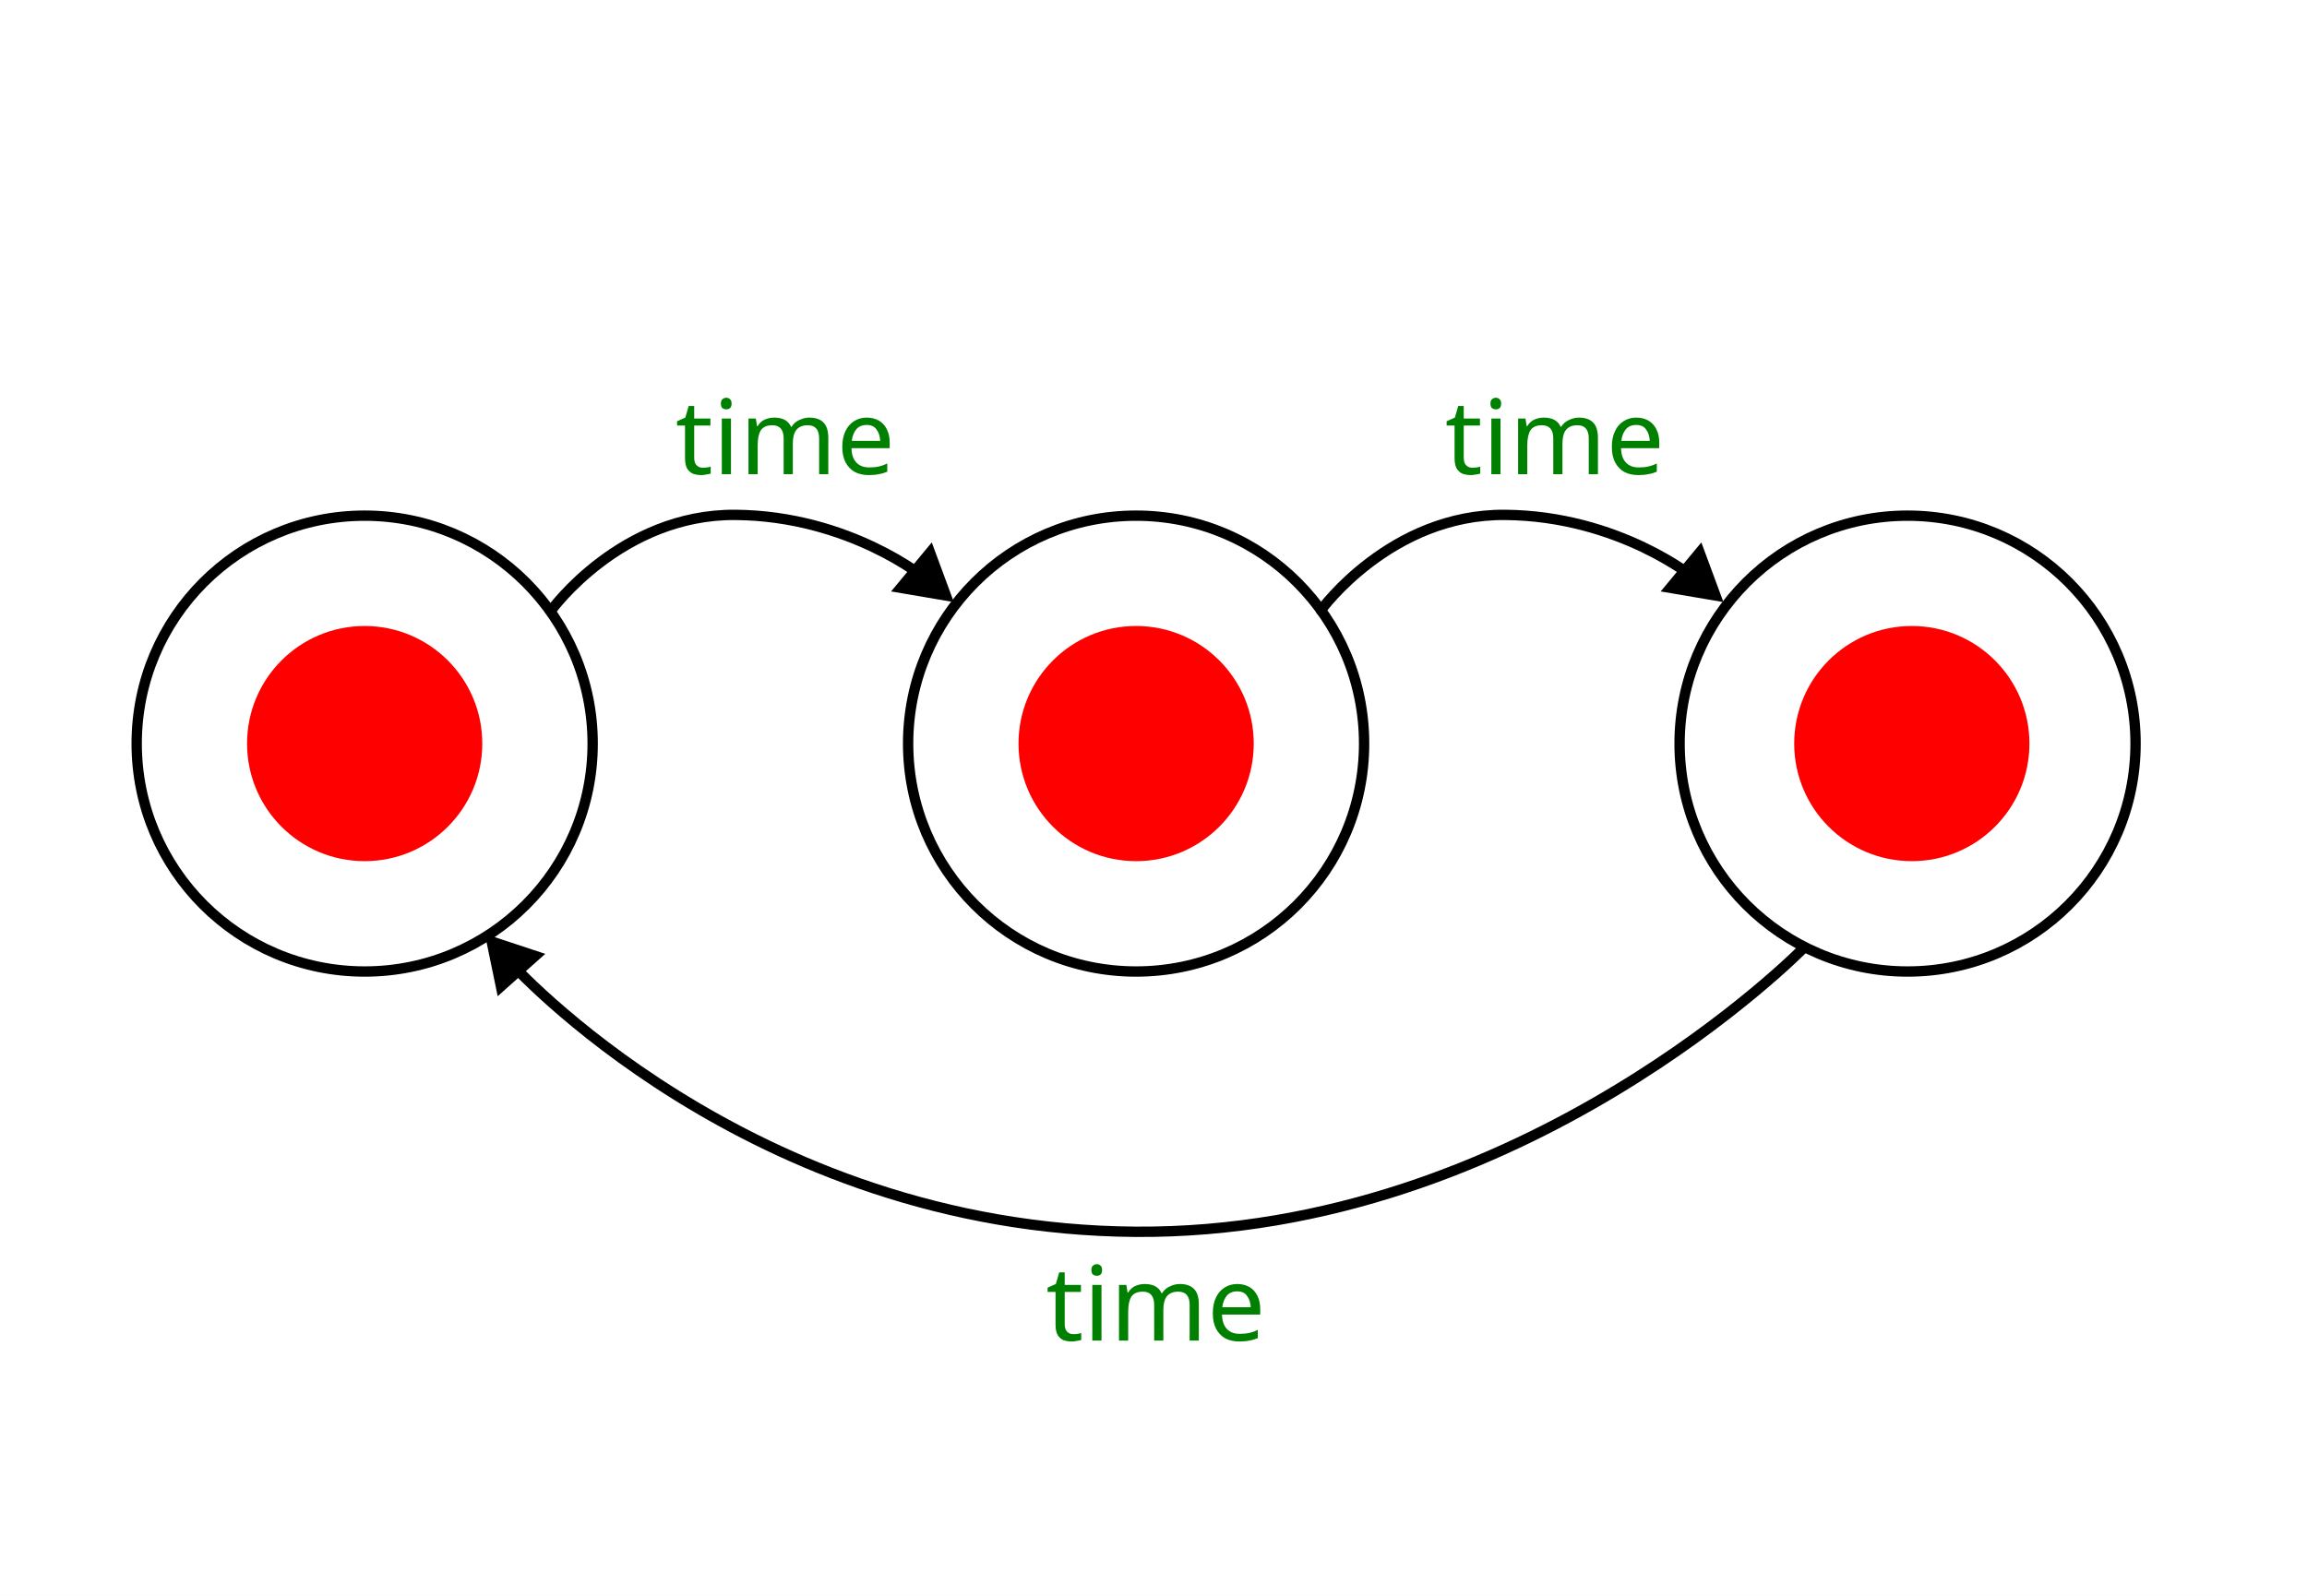
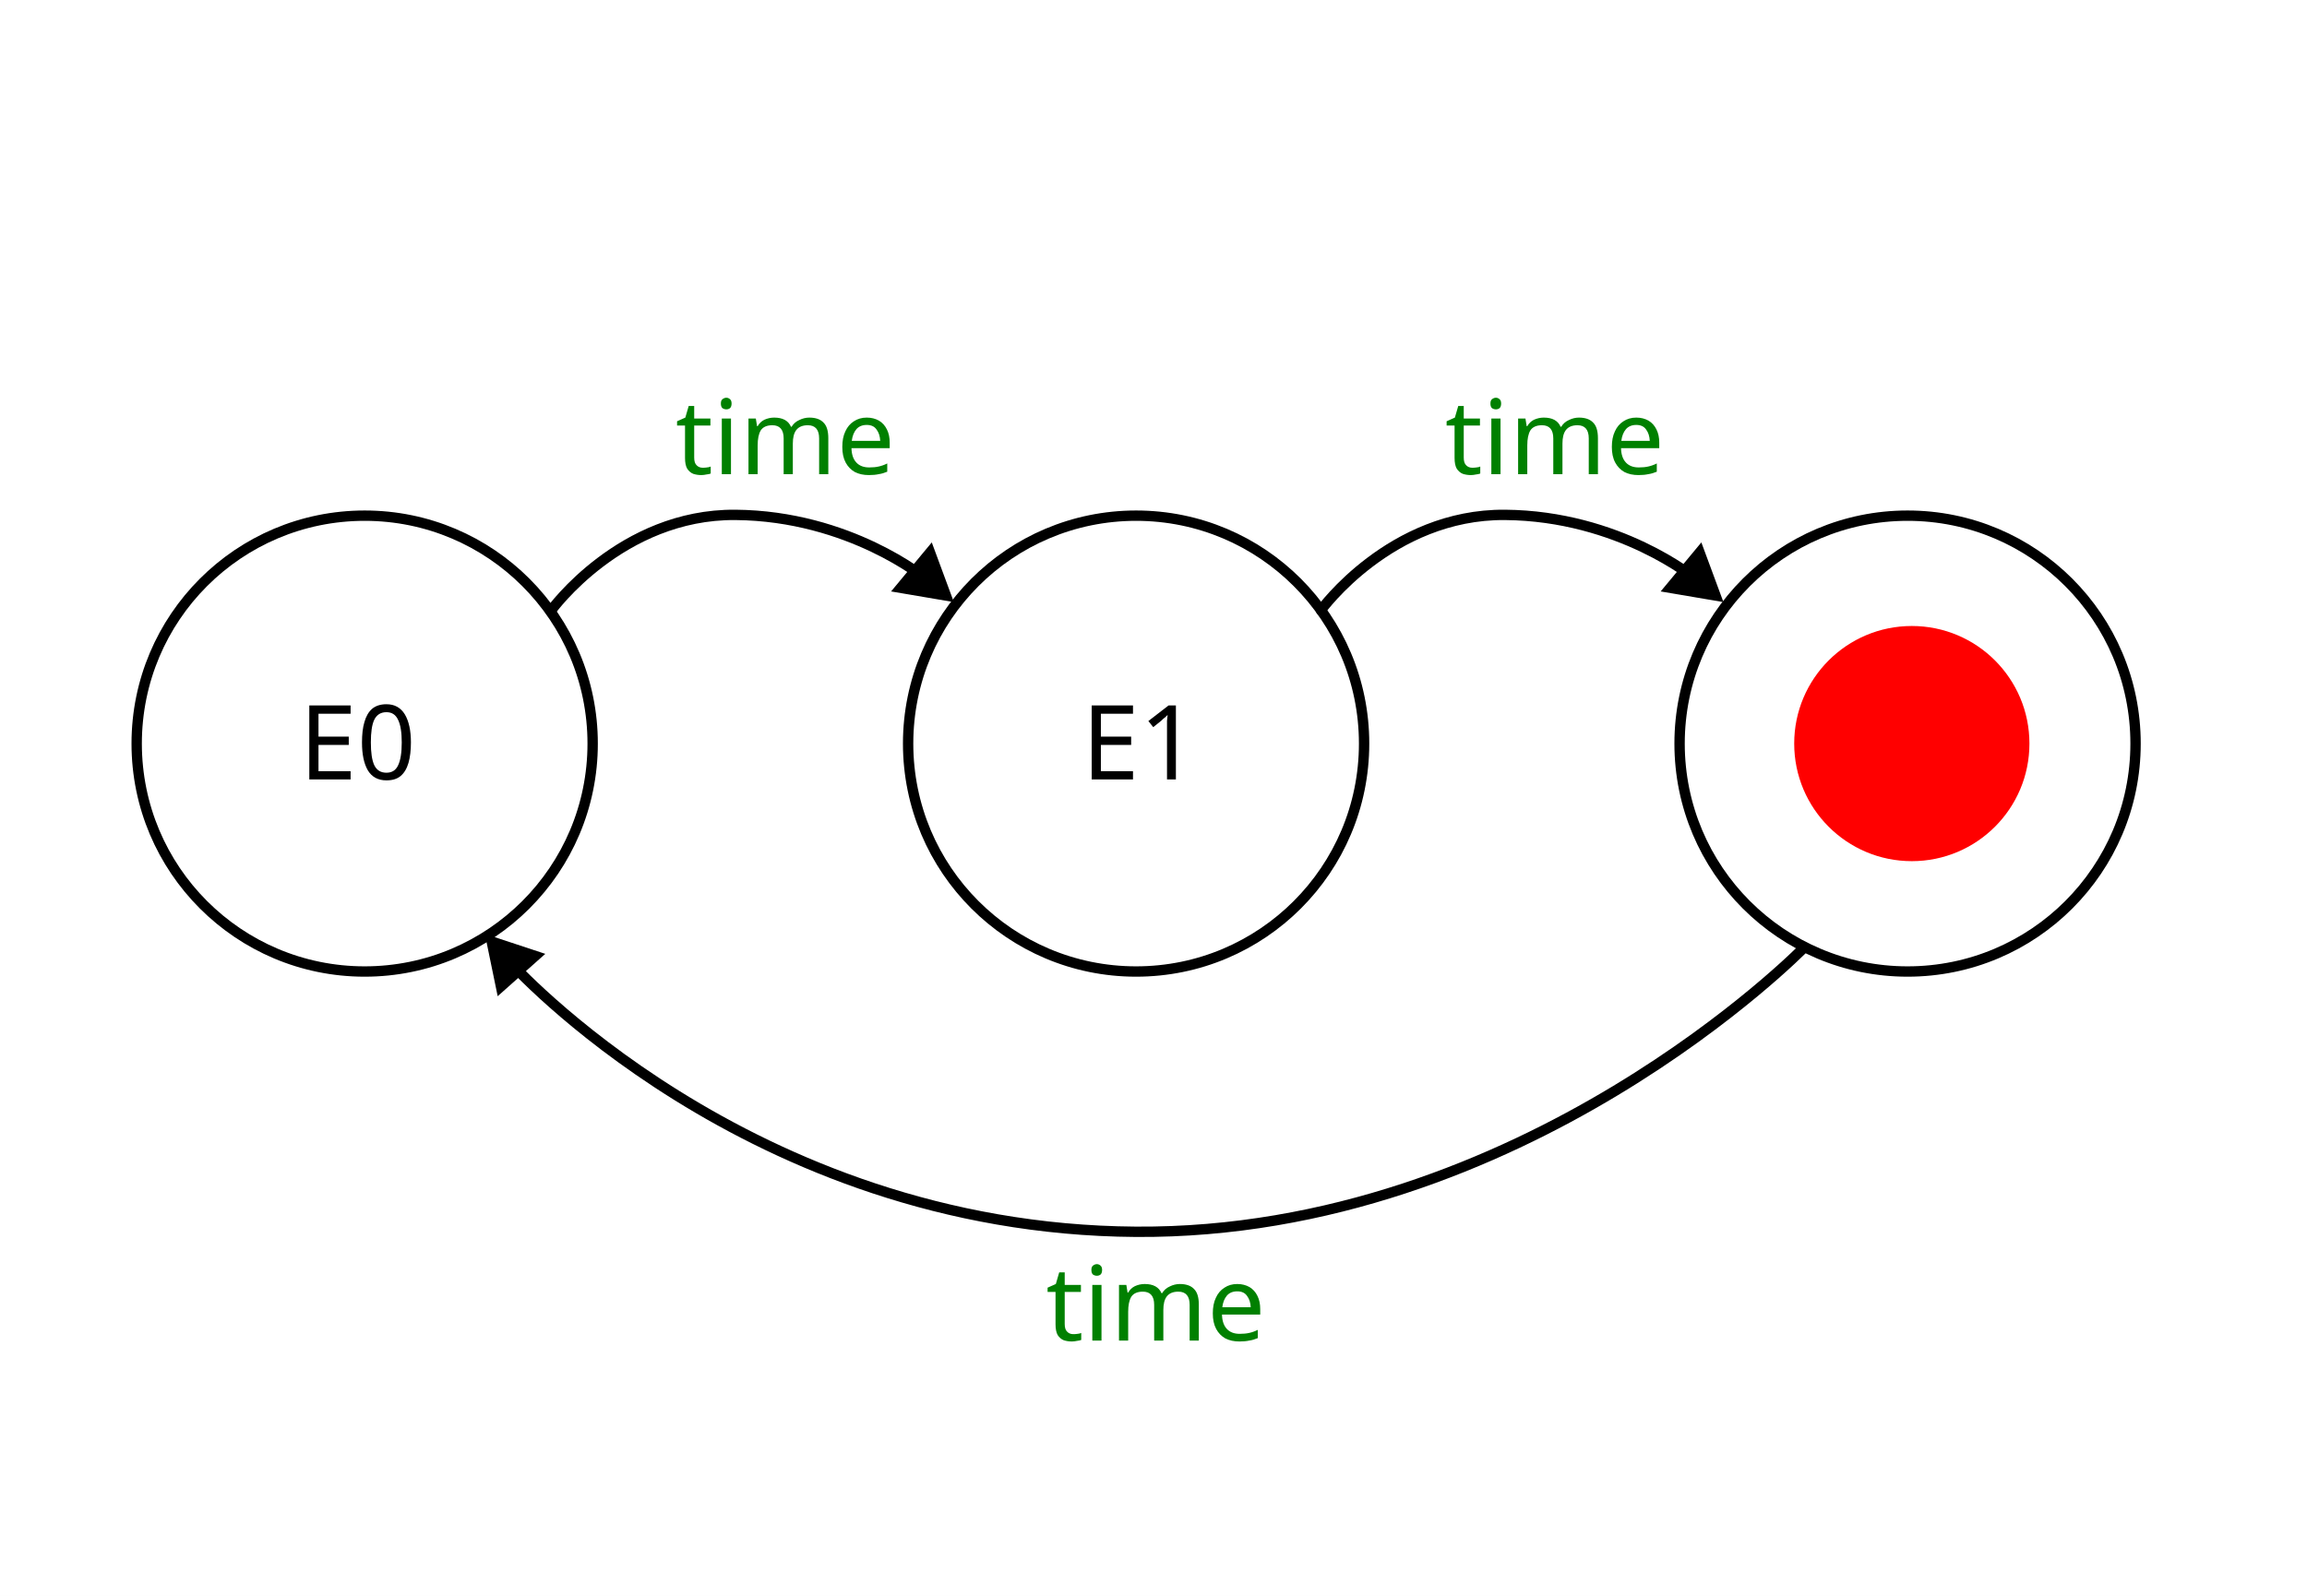
<svg xmlns="http://www.w3.org/2000/svg" width="117.865mm" height="81.56mm" viewBox="0 0 117.865 81.56" version="1.1" id="svg1">
  <defs id="defs1">
    <marker style="overflow:visible" id="Triangle" refX="0" refY="0" orient="auto-start-reverse" markerWidth="1" markerHeight="1" viewBox="0 0 1 1" preserveAspectRatio="xMidYMid">
      <path transform="scale(0.5)" style="fill:context-stroke;fill-rule:evenodd;stroke:context-stroke;stroke-width:1pt" d="M 5.77,0 -2.88,5 V -5 Z" id="path135" />
    </marker>
  </defs>
  <g id="layer3" transform="translate(-49.71292,56.89568)">
    <rect style="fill:#ffffff;stroke:none;stroke-width:0.529;stroke-linecap:round;stroke-linejoin:round;stroke-dasharray:none" id="rect8" width="117.865" height="81.56" x="49.713" y="-56.896" />
  </g>
  <g id="layer1" transform="translate(-49.71292,56.89568)">
    <circle style="fill:none;stroke:#000000;stroke-width:0.529;stroke-linecap:round;stroke-linejoin:round;stroke-dasharray:none" id="path1" cx="68.344" cy="-18.895" r="11.648" />
    <circle style="fill:none;stroke:#000000;stroke-width:0.529;stroke-linecap:round;stroke-linejoin:round;stroke-dasharray:none" id="circle2" cx="107.757" cy="-18.895" r="11.648" />
    <path style="fill:none;stroke:#000000;stroke-width:0.529;stroke-linecap:round;stroke-linejoin:round;stroke-dasharray:none;marker-end:url(#Triangle)" d="m 77.883,-25.714 c 0,0 3.555,-4.917 9.401,-4.869 5.846,0.048 9.716,3.258 9.716,3.258" id="path2" />
    <text xml:space="preserve" style="font-size:5.292px;font-family:Ubuntu;-inkscape-font-specification:Ubuntu;fill:#000000;stroke-width:0.265;stroke-linecap:round;stroke-linejoin:round" x="65" y="-17.062" id="text13">
      <tspan id="tspan13" style="fill:#000000;stroke-width:0.265" x="65" y="-17.062">E0</tspan>
    </text>
    <text xml:space="preserve" style="font-size:5.292px;font-family:Ubuntu;-inkscape-font-specification:Ubuntu;fill:#000000;stroke-width:0.265;stroke-linecap:round;stroke-linejoin:round" x="104.973" y="-17.062" id="text15">
      <tspan id="tspan15" style="fill:#000000;stroke-width:0.265" x="104.973" y="-17.062">E1</tspan>
    </text>
    <text xml:space="preserve" style="font-size:5.292px;font-family:Ubuntu;-inkscape-font-specification:Ubuntu;fill:#008000;stroke-width:0.265;stroke-linecap:round;stroke-linejoin:round" x="84.226" y="-32.662" id="text8">
      <tspan id="tspan8" style="fill:#008000;stroke-width:0.265" x="84.226" y="-32.662">time</tspan>
    </text>
    <path style="fill:none;stroke:#000000;stroke-width:0.529;stroke-linecap:round;stroke-linejoin:round;stroke-dasharray:none;marker-end:url(#Triangle)" d="m 141.88,-8.47 c 0,0 -14.315,14.659 -34.142,14.524 C 87.911,5.919 75.732,-7.768 75.732,-7.768" id="path3" />
    <text xml:space="preserve" style="font-size:5.292px;font-family:Ubuntu;-inkscape-font-specification:Ubuntu;fill:#008000;stroke-width:0.265;stroke-linecap:round;stroke-linejoin:round" x="103.158" y="11.615" id="text10">
      <tspan id="tspan10" style="fill:#008000;stroke-width:0.265" x="103.158" y="11.615">time</tspan>
    </text>
    <circle style="fill:none;stroke:#000000;stroke-width:0.529;stroke-linecap:round;stroke-linejoin:round;stroke-dasharray:none" id="circle1" cx="147.171" cy="-18.895" r="11.648" />
    <text xml:space="preserve" style="font-size:5.292px;font-family:Ubuntu;-inkscape-font-specification:Ubuntu;fill:#000000;stroke-width:0.265;stroke-linecap:round;stroke-linejoin:round" x="144.387" y="-17.022" id="text6">
      <tspan id="tspan6" style="fill:#000000;stroke-width:0.265" x="144.387" y="-17.022">E2</tspan>
    </text>
    <path style="fill:none;stroke:#000000;stroke-width:0.529;stroke-linecap:round;stroke-linejoin:round;stroke-dasharray:none;marker-end:url(#Triangle)" d="m 117.201,-25.714 c 0,0 3.555,-4.917 9.401,-4.869 5.846,0.048 9.716,3.258 9.716,3.258" id="path12" />
    <text xml:space="preserve" style="font-size:5.292px;font-family:Ubuntu;-inkscape-font-specification:Ubuntu;fill:#008000;stroke-width:0.265;stroke-linecap:round;stroke-linejoin:round" x="123.544" y="-32.662" id="text14">
      <tspan id="tspan14" style="fill:#008000;stroke-width:0.265" x="123.544" y="-32.662">time</tspan>
    </text>
  </g>
-   <g id="layer7" style="display:inline">
+   <g id="layer7" style="display:none">
    <circle style="display:inline;fill:#ff0000;stroke-width:0.529" id="path13-8-5-3" cx="18.631" cy="38" r="6.009" />
  </g>
-   <g id="layer8" style="display:inline">
+   <g id="layer8" style="display:none">
    <circle style="display:inline;fill:#ff0000;stroke-width:0.529" id="path13-8-5-3-3" cx="58.045" cy="38" r="6.009" />
  </g>
  <g id="layer9" style="display:inline">
    <circle style="display:inline;fill:#ff0000;stroke-width:0.529" id="path13-8-5-3-3-0" cx="97.675" cy="38" r="6.009" />
  </g>
</svg>
